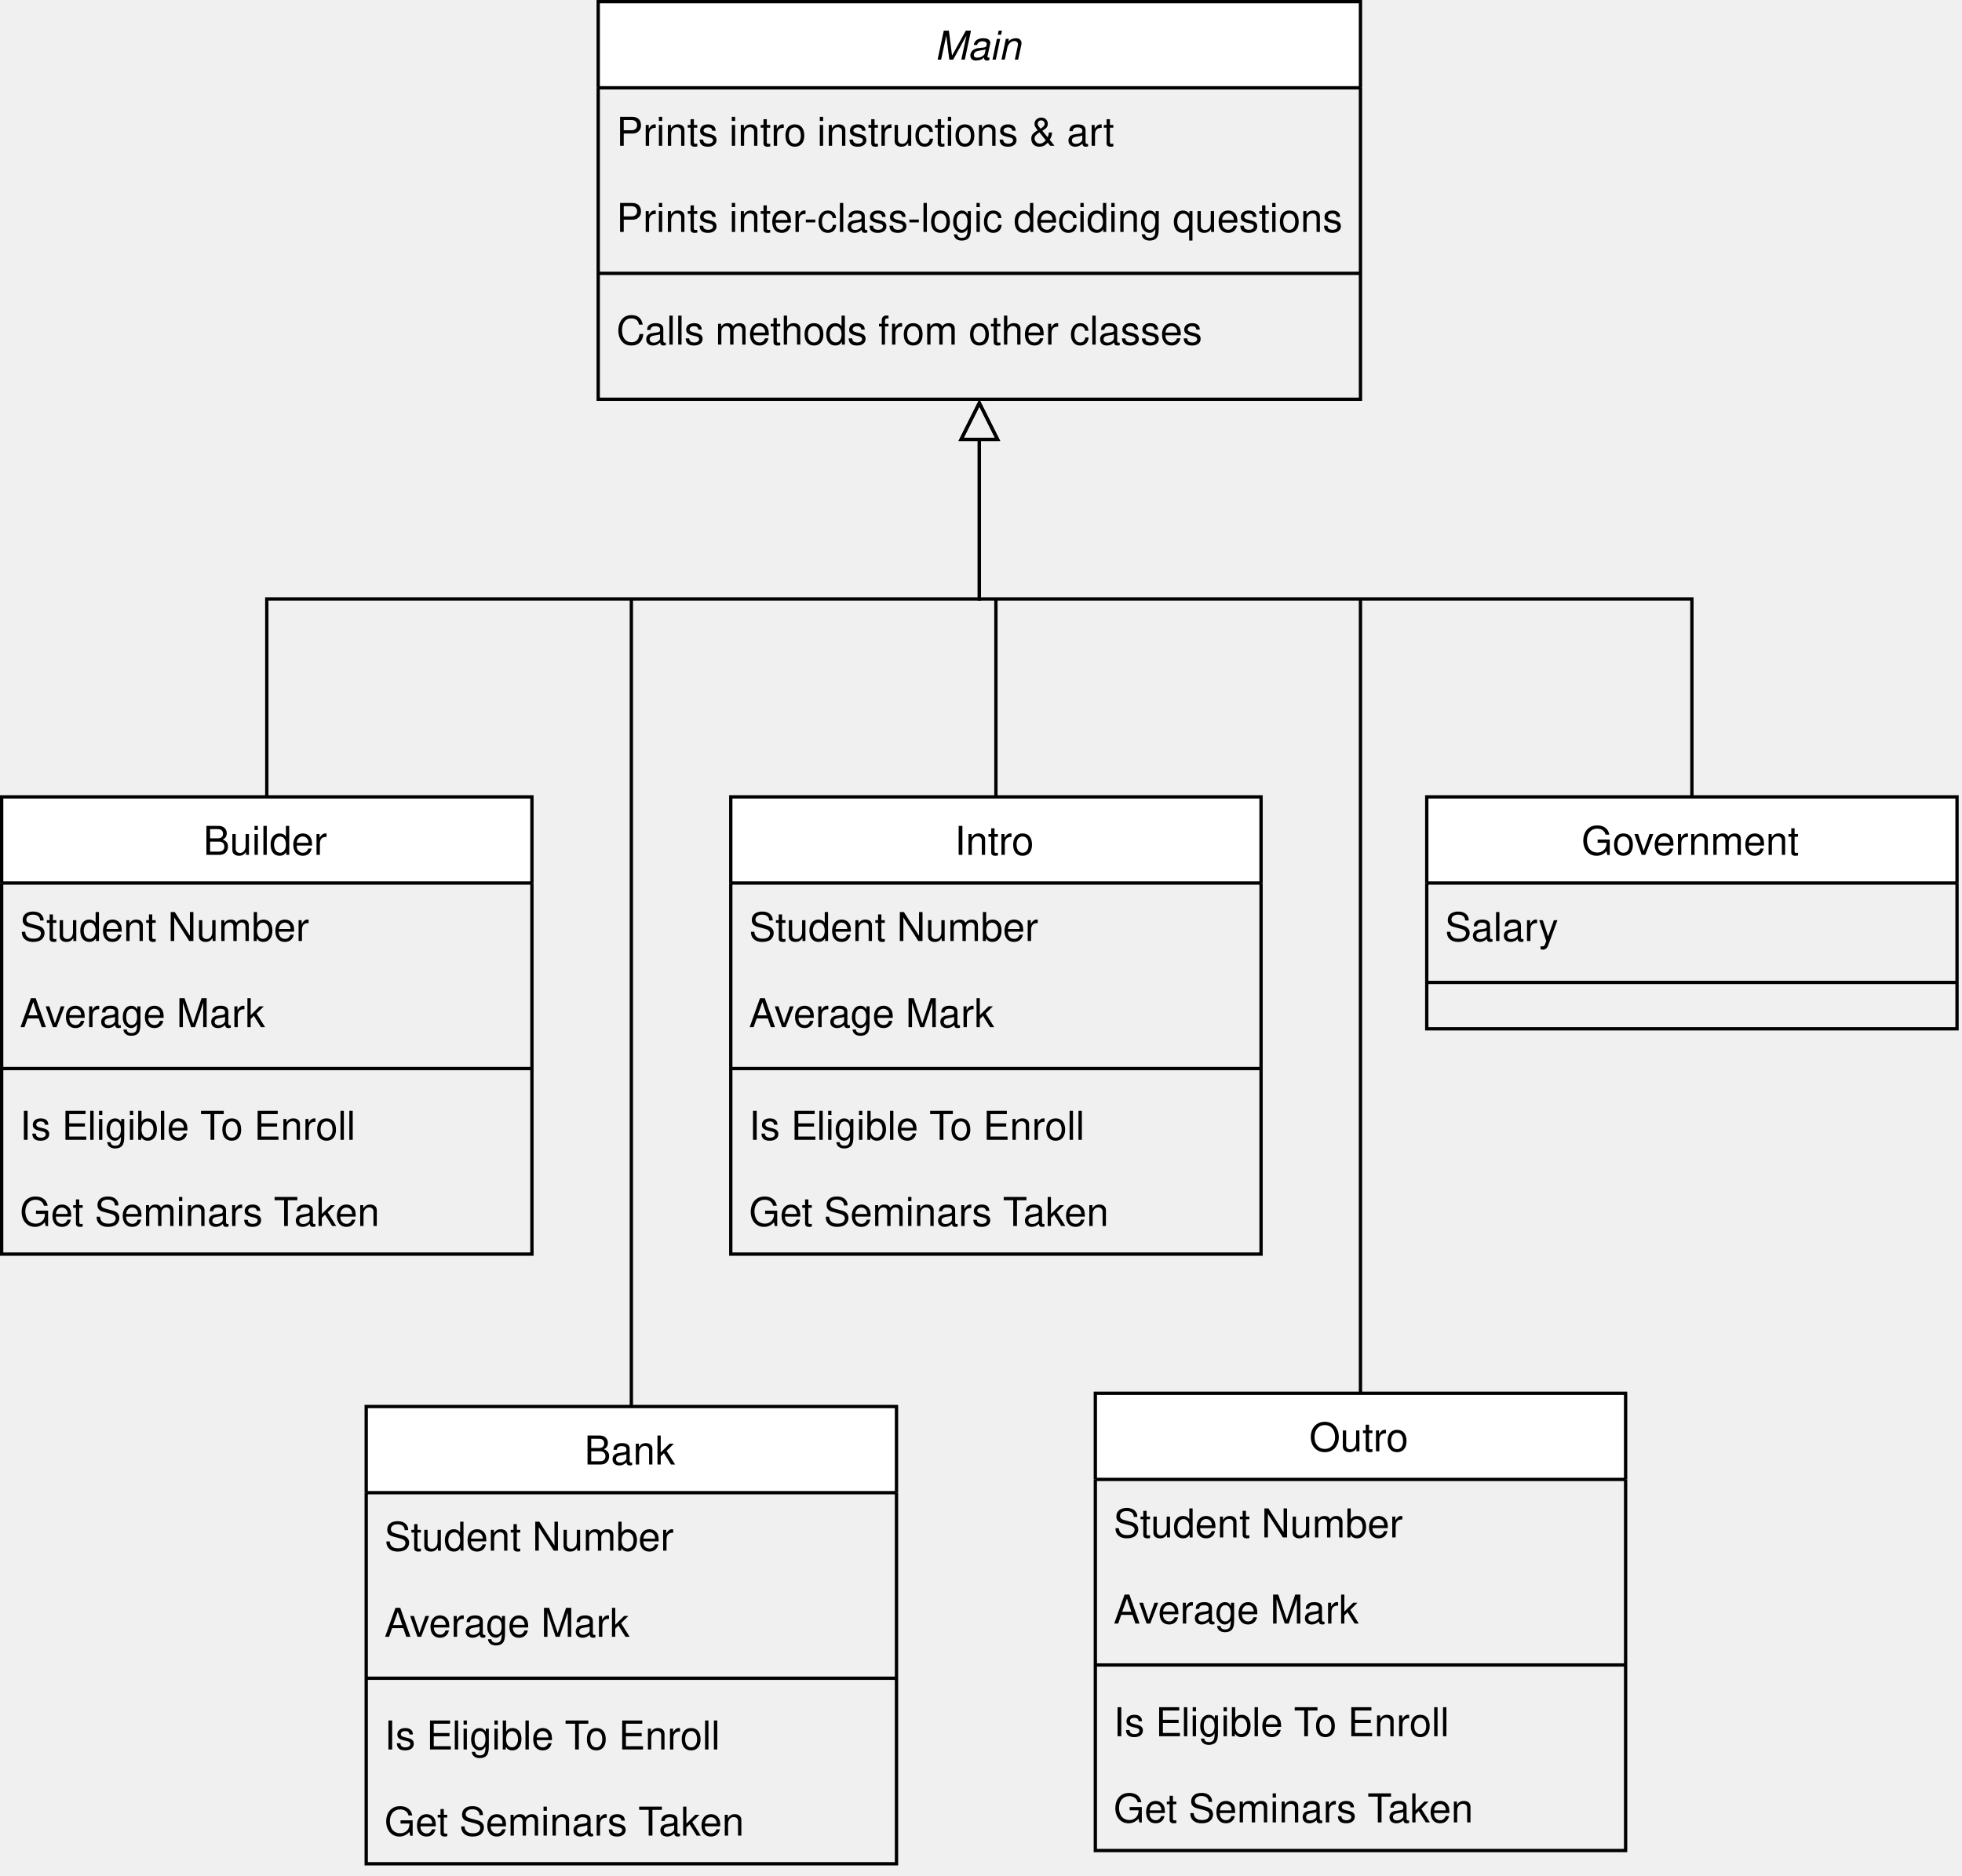
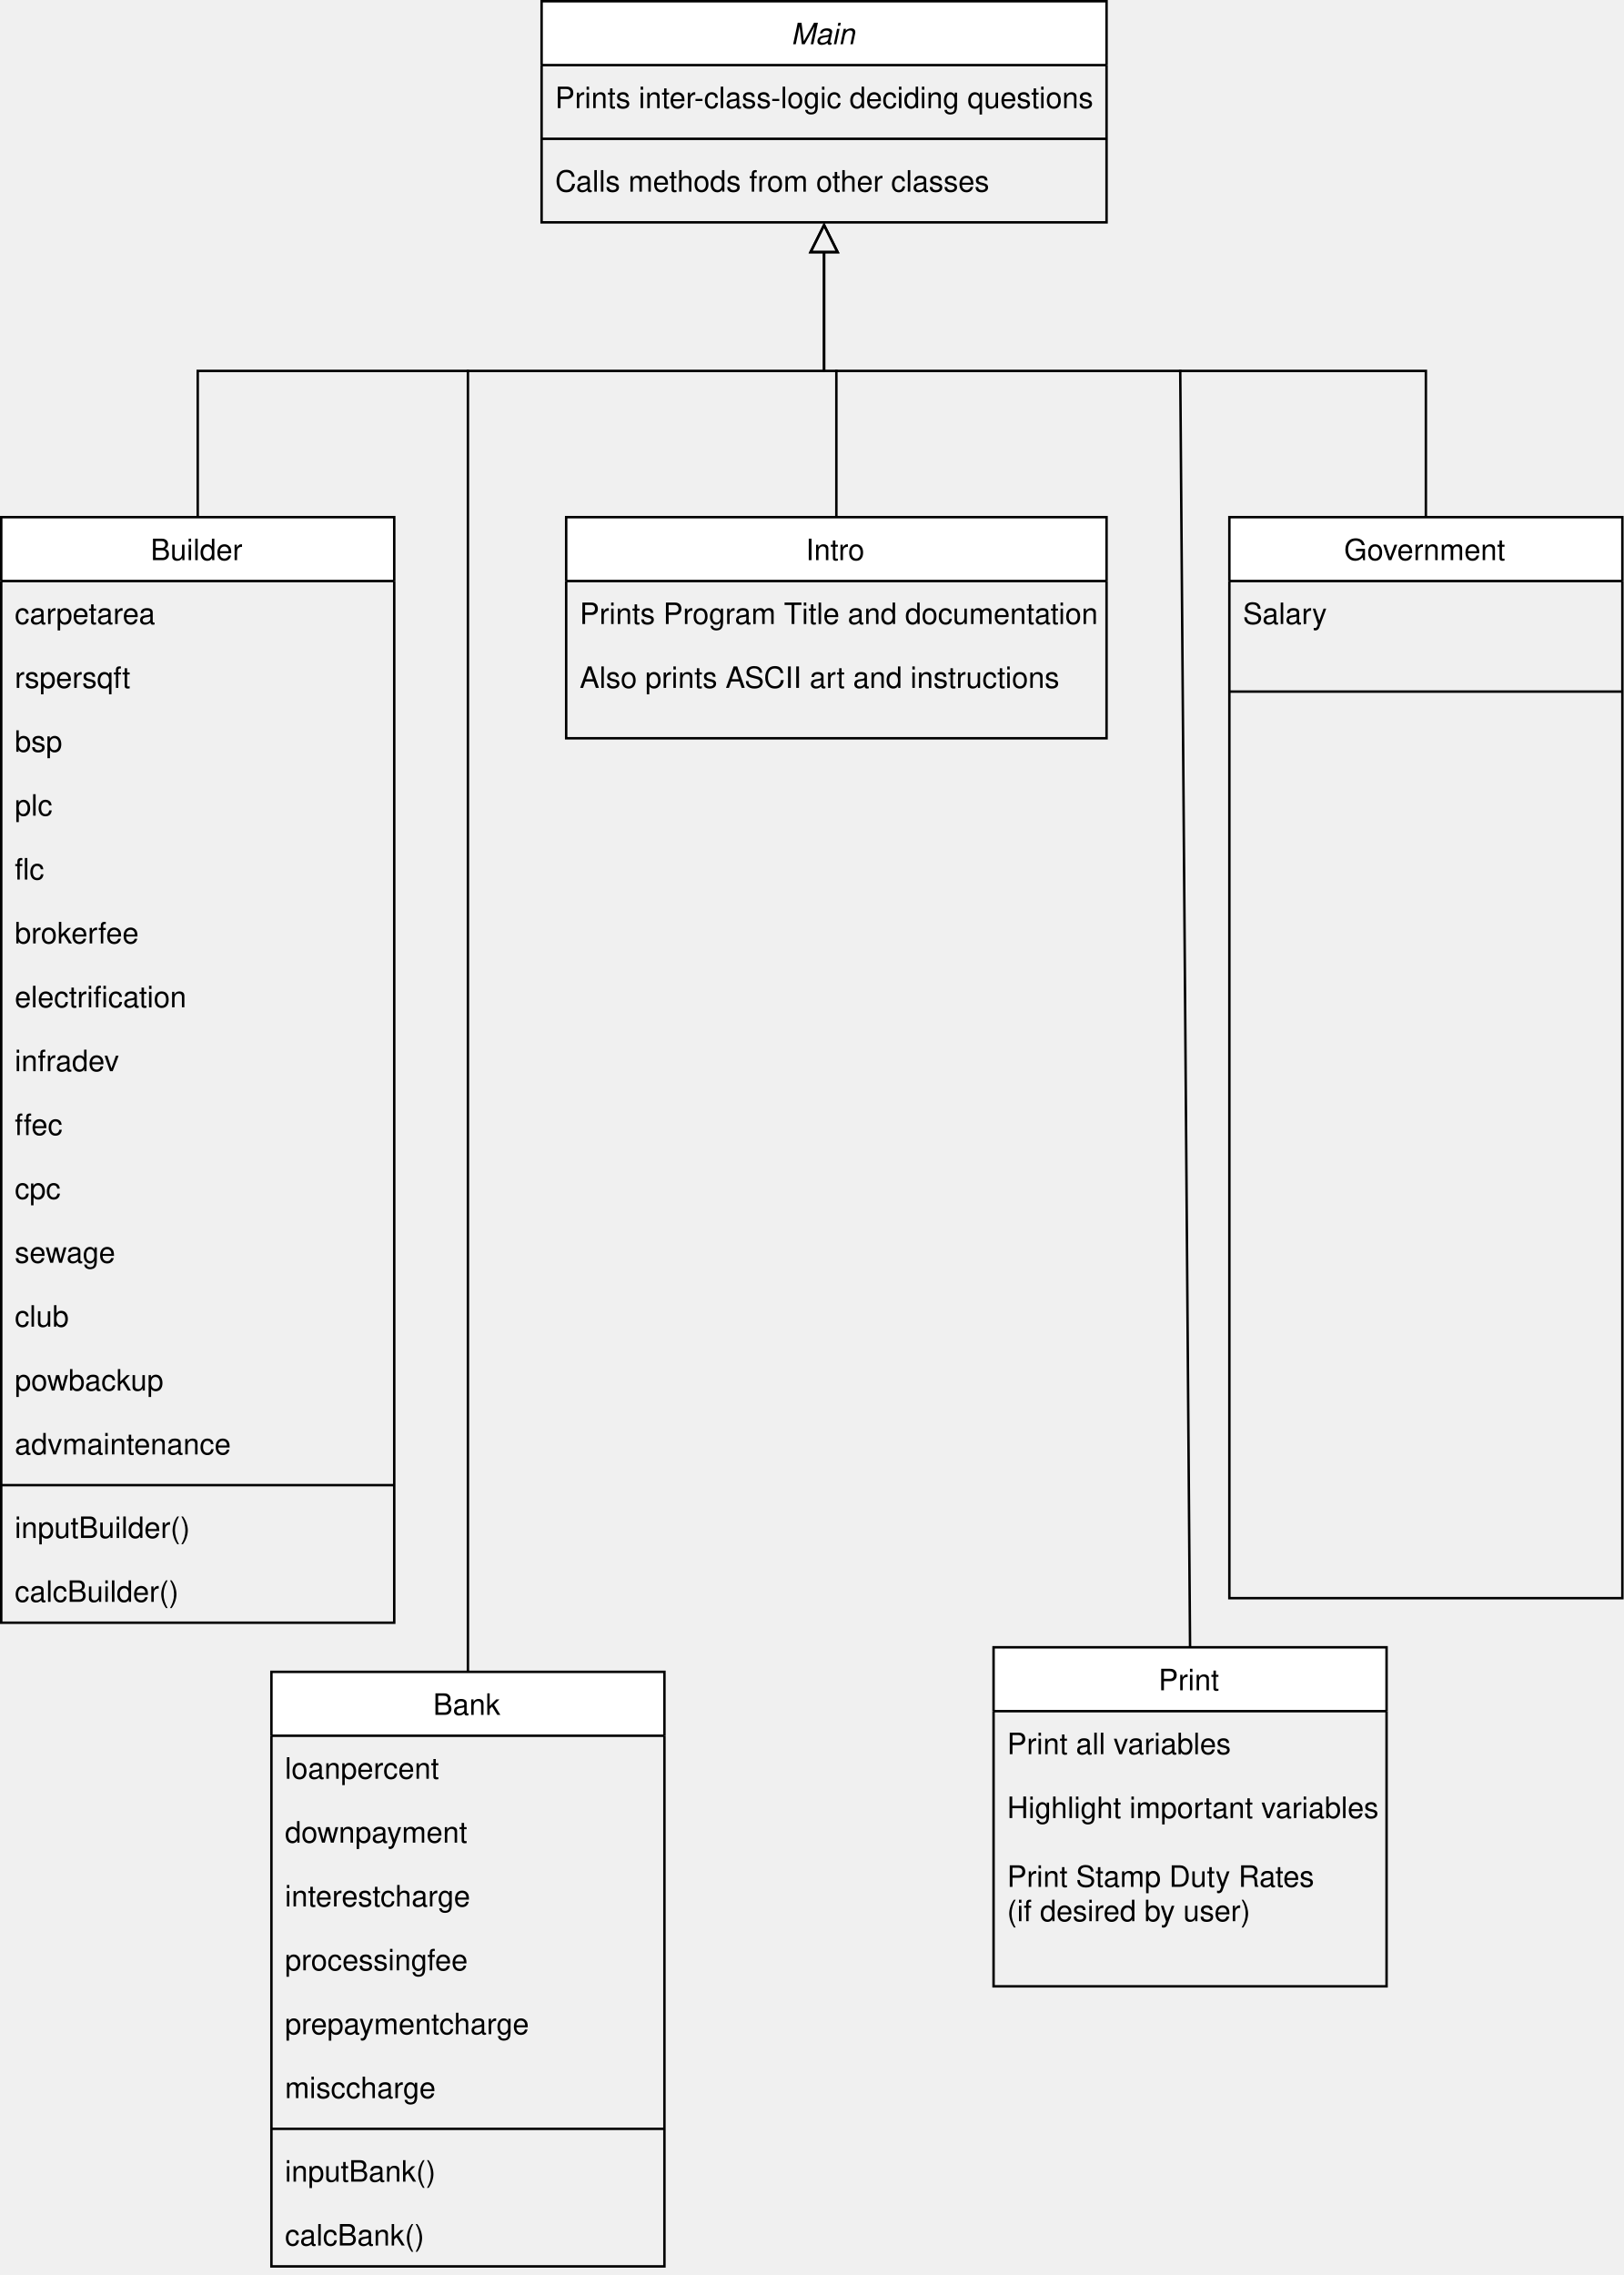
- <svg xmlns="http://www.w3.org/2000/svg" version="1.1" width="592px" height="566px" viewBox="-0.5 -0.5 592 566" content="&lt;mxfile host=&quot;app.diagrams.net&quot; modified=&quot;2021-05-26T10:55:19.743Z&quot; agent=&quot;5.0 (Windows NT 10.0; Win64; x64) AppleWebKit/537.36 (KHTML, like Gecko) Chrome/90.0.443.212 Safari/537.36&quot; etag=&quot;7JsiYmsBMsibB4zhm1Sk&quot; version=&quot;14.7.0&quot; type=&quot;github&quot;&gt;&lt;diagram id=&quot;C5RBs43oDa-KdzZeNtuy&quot; name=&quot;Page-1&quot;&gt;7Vxbd6I6FP41PvYsLt76WO1lOqed0xl72jnnLYVUMwZiQ6zaXz87EFQIKnZQamUt15JsQgj7+5LsbxOt2V1vesXRaHDLXExrluFOa/Z5zbJM02zBl7TMIkvLqkeGPieuqrQw9MgbVkZDWcfExUGiomCMCjJKGh3m+9gRCRvinE2S1Z4ZTd51hPpYM/QcRHXrI3HFILK2rdbC/gWT/iC+s9k8jc54KK6sniQYIJdNlkz2Rc3ucsZEdORNu5hK58V+ebyePdKbYfPq6/fgBf3b+fv+28NJ1NjlNpfMH4FjX7y76bfh8+WXh/qvn6O7y+8T4+rs6euJusR4RXSs/HWLiK+eV8xiJwYT4lHkQ6nzzHzRU2fABR1ESd+HYwf6hjkYXjEXBPx/pk4INgKrMyDUvUEzNpZPEAjkDONSZ8A4eYNmEYVTJhjgNBeKSlYzUaMnrwSzAVaOA6hzF7vFnJtuUCBUHYdRikYBeQo7LKt4iPeJ32FCMC9uiI19F7uqNMc5LAjOhnPmyOtzgqFAk97A0yUqKnCuMPOw4DOoos5atgJDDTQz5t1kQdt5ncEyZeOKSA2V/rzt+e1+wNBCfh+csPp+df1+ZjPjfoBI4naIAvA+Ergj3RgskxAOlh51YQqpuQVNTY2md5z4IpDX+YBQ+A1QjR1BmC/NNauJvFEIF0wjQmM0gCKW2Evxs1jJ3WCEHOL3b8I65/WF5YdyijQxuPaZhrwZENfFfsgrgQSKqCfJNGJhp6EDjQ58oJNd469GrQEd6kLZXJThI6tz0WXyuWBMyvtg4PUES25nsHDt+N7MwlkS3E2kS5NgmXMJ9LeF2loLNeYnDkVBcEJZnzhyWcIOcQEKOHwZg2si+D8Z2Gvmp4HwqDrcFSUaVsmUqGuU0BCmJFyclDfMzIl7A/weACmbi/G+l3Q4PzE1Ttg6J+wM/Cl6wvSOBURyEmw8qpviRVnjvNXOB2p7R5g2NEy7iFI5yqH9AZPLiPHMYYW2DCYGEFhAhCgHPv58o3tXELfLnsqbGsadMUSBEsx88aVRxZfFxZeNZLhnN3OGe6a9Zg5YHV6aqfDSbn/c8LKlEbUnxq70v2V8G3tPGYw9kkmnmZtlq+PHXCgXNum0NSzPoPcySWAZt4gPPx2ShQaHW+OdERzuF+/TKjgsHNSM4DAT1F0Fh6aelrqWAeEFoBGutJZxLzX/hc+ZbO2TjejlEKi+K4wzosP9DlxTT+pcYbni9rBHfMQl4PdoiPVs5KHjuytITbPsyTjuwLrZGPvumczrQ+mJMhlsd8CkonHTiIqXhMYr14ZwObn8YbeP46GD6RObXCwMndAAJ2KmbB1sB2zMHbwZMpAXfZxDy8nergU2C0iOKRLkNfl6Y01sfieJu4jLLSMZl1uGnWwiekh11fL7hG0birygNVRYTtjW5w85kH0P+3q+t1KYu1eY9fY7JWbrXS8w7HoOhdn6GArT1HOYPUSRmnKPcHGbj97DUZamnrPU0Dt2qbE9rHkF5M60hp6lPKqQJUbsQ8csZmqmb70zZrFTDVmtVF+Ki1muJi8P0//bp+1fL7z9ekMn3qSd8R67g3w9JVUFK+lgRZtP8o6AlcHKnJvxPFSv55uIPlc+PJOmuoo7knz4BpqtHtMfImrJ7J6ukqp8+A7x3mc+PLN71WaJ4kHdYz48s3e68DjydHjxEO8zHZ7ZPV2GHFU2vHhE95oNz+yfvq1AA29JWfosPSvjKRE/pcPBk1HpP+V+eXw+XS7MEutaSqS9Ty5u4/MlHzcyXNwoRgemM3719M7n3LnrdOrQSDW0Yx2ob1L4ZxxuY66EYG3fQtBup4XgUW6MyuSpvrmiEoLrB/XHFYIZmyoqJbhDwEtXghkbLDSIKym4JaplS8GMHRaVFiwY49K1YNbWhkoM/gmk5YtBU4/5NfQOTg2ucPqBqcF6s1w1aOph9rVfycFy5OB8M9Jx/04m+72gLiEqPbhhWH9cQWjp+qAShLtEvHRFGIcclSIsEtayJaGlq4VKEhYNcuma0NJf7Fea8M8wLV8UWjm2FB+cKFzl9QNThXb6B/OFqUIoLv41LKq++O81++I3&lt;/diagram&gt;&lt;/mxfile&gt;" resource="https://app.diagrams.net/#Hbuddywhitman%2Fflatcalc%2Fmain%2FClassDiagram.svg">
+ <svg xmlns="http://www.w3.org/2000/svg" version="1.1" width="661px" height="926px" viewBox="-0.5 -0.5 661 926" content="&lt;mxfile host=&quot;app.diagrams.net&quot; modified=&quot;2021-05-26T13:09:59.872Z&quot; agent=&quot;5.0 (Windows NT 10.0; Win64; x64) AppleWebKit/537.36 (KHTML, like Gecko) Chrome/90.0.443.212 Safari/537.36&quot; etag=&quot;6CLnj1DgUo8PNh7x0YbP&quot; version=&quot;14.7.0&quot; type=&quot;github&quot;&gt;&lt;diagram id=&quot;C5RBs43oDa-KdzZeNtuy&quot; name=&quot;Page-1&quot;&gt;7Vxdc9o4FP01zHQfsuNPAo+BNGm66U7adNvuvglbgBrZcmQRQn99r/wBGBmwWYwTxzOd1L6WJfueI+no6uKOOfSerzkKpp+Yi2nH0NznjnnZMYy+ocFfaVjEBrvfjQ0TTtzYpK8M9+QXTozJfZMZcXGYKSgYo4IEWaPDfB87ImNDnLN5ttiY0WyrAZpgxXDvIKpavxNXTGNrzzhf2T9gMpmmLevdfnzFQ2nh5E3CKXLZfM1kvu+YQ86YiI+85yGm0nepX77fLL7T24fu9cfP4SP6Z/DX17+/ncWVXZW5ZfkKHPvi4Kp/PYyvPnyzfv4I7q4+z7Xri9HHs+QW7QnRWeKvT4j4yfuKRerEcE48inw4G4yZL+6TK+CCAaJk4sOxA8+GORieMBcE/H+RXBAsAKszJdS9RQs2k28QCuQ8pGeDKePkF1SLKFzSwQCXuUioZHQzJe7lnWDWwMpxCGXuUrfoS9MtCkVSxmGUoiAko+iBZREP8QnxB0wI5qUVsZnvYjc5W+IcnQjOHpbMkfcXBCMBTXoDP69RMQHnGjMPC76AIslVw0zASDqabifn8xVtl2Wma5TtJzaU9JTJsupla1+gZyF/Aj7Y3pylNqd3c5ozutnmEAXcfSTwQHoxXOcgHKy96coUMbMESw2FpXec+CKU90nWnTkUheEZZRPiyKEKO8Ql/gQOH2c4FIT5oUJpQEWs0ZfisdhK3jBADtR3G5W5tFaWL4lbpInBvWMaEWdKXBf7EbEEEijmnmRTwKLHhgewB/APvDvU/rQ7NjzQEM711Tn8k8W5GMLDCw6dUraDgdhzLMm9i7NT4dHkUCXrzmFgP1kXWRLs4+YmWda5mWFJWUpYCiUUhCmJBqzEG3puZ94DvwdAyupSvL9KOlye6QonTJUTZg7+FI0wvWMhkZwEG4/LbvBiH/RVgWobxUDtVYSprWA6RJTKXg71T5kcW7Qxh1Hb0JiYwmQDqkF2fNy83l0VxN2Cc0pl/barYDyYgTKQYBbTHFqrOY6nOfSsBjBz6JGrASz7IM2hb2gOs/dyNce5QlQH8QADSzB6q8NNtzC/tsuEQvgebbjpKSjyMMA8fATnNw3EoyrC0lDniIfTQq2ra9lRGDQO5fW50KoKzPNe3WDqCpgBdRoHZlX46Zp1OgCv54/fnv/r9Xs/H3nv6ZbOvXnvzFLnz3FjAVSAKYrpdgDNA5XR8QBUlfpIylI+xriFsSiM9gkFUD6MaqAEU1DmnIwBmigM0YJZEMzeCSVOLpimOqgSf8yRi59aFAuiaGgn1Db5KKqLkvEYt3NjYQTN2sWNGql0ghbAwgAWDTNV1wVVcRPiudxJbjEsiGGvdmVjqp2QzkYtggURNPW65YyVs8hn8xFyHmbNi9tUBqNZt56xDAVG5D550gXYR77TDqqFseyeUNnkPl9fgVIB761vq5cOxpn9gnLnCPvq+R1URZX4wUwkO6/v/mg7aNEO2q99sFV3OQARp4WyLJSWUfdYm+qvXYMt9t0LmQQLZyPKZBbCAExJmoKuxadXhKa7e3vyCLJbhNid4HQrCdMRm79fGQaRAS6kTMkdIHdlIYRsxh28fyAViE/wLhwTTOTT7hxu84DkmCJBnnCGOTuSFu4kcTurJEktm7BgaGa2ivglk7tWfChfUewFpaJjZTPo6mLpWnZk38O+uhPept5Un3pjH5x7k04B5XJvTGujvbzcm/OXkXujq5sW94iiZMxt3uy2dypbdt/Xk3mjqzFSBb23vpQoD2vRLBuzqhxdXY2cvinRkkL2olXL5tRyfqBqMTcqMs43nuV4qiV3saPGBwfIf2jlyl65sme5tL0HbM8UNrJU6BVOUEnDg41IFc6lqbqOowz5AeZOnrhuhmTZw7Dt3flFKJb8TUEFRuhofoAWuWuk1w5jmWzh44N9ymzh3MdT1Wn0S0LwjTOVk1rj8M7OjBXBesq84dzHU9VpwJmDwxCc/2YTFw8Asv4E4vQXRhkocTIaN7SPVoZm7dnEtjq5eiR0WhzL4Vh/OrECowJew4M6FaBaNK+4qv1hW11nx/vDsNh+qzuKh+BYdJ+/ulFWXYlGm8MtjqUWonrdo6ya5q+AtxZj9dnmgIufifghHQ6ejM/+Tdwvjy+f108WnfWV3ka48rDAaRmfr/nYznGxfZyI6Obml5VGs/7vPq6pbVRUcURU/elA9CUchR5tSLT6kKiVblOmIVGj4Piv79qdaUZIVM04S3iqoejmJ8SJnBWa+uWWQ2al3u5Zqe5JKef39R+gWRo1Dfd60isowri56FYdNd3Ngdqjpro6/7x+ZbLF569MmVj9epWJrg75Nz7Mxa00qUGaGJvJXnnf/TJyWH3YtyRfkzIx1GDH8mOSd5xNOJLfl/tKRPSCyHfhr8ucmQw7x7+XHxqdC62d2cquuftl5U0uQSub2gxV3lzQkMlXS+lxcT+8uZFtc7GkBpHenDnN/MZoZWjnfWnytGgXyE58dUJmm9NfmZIx7XqVjLF98QqKwQvg/8uZkI79AjOVHBg6kqdmlNn4jozlhAHSgWM5PoxkuVmIefPir0ecMY4QfelrBTXHrk9XbhlT4HT1mfeYZqtv5ZvvfwM=&lt;/diagram&gt;&lt;/mxfile&gt;" resource="https://app.diagrams.net/#Hbuddywhitman%2Fflatcalc%2Fmain%2FClassDiagram.svg">
  <defs>
-     <clipPath id="mx-clip-184-31-222-26-0">
-       <rect x="184" y="31" width="222" height="26" />
-     </clipPath>
-     <clipPath id="mx-clip-184-57-222-26-0">
-       <rect x="184" y="57" width="222" height="26" />
-     </clipPath>
-     <clipPath id="mx-clip-184-91-222-26-0">
-       <rect x="184" y="91" width="222" height="26" />
-     </clipPath>
-     <clipPath id="mx-clip-4-271-152-26-0">
-       <rect x="4" y="271" width="152" height="26" />
-     </clipPath>
-     <clipPath id="mx-clip-4-297-152-26-0">
-       <rect x="4" y="297" width="152" height="26" />
-     </clipPath>
-     <clipPath id="mx-clip-4-331-152-26-0">
-       <rect x="4" y="331" width="152" height="26" />
-     </clipPath>
-     <clipPath id="mx-clip-4-357-152-26-0">
-       <rect x="4" y="357" width="152" height="26" />
-     </clipPath>
-     <clipPath id="mx-clip-434-271-152-26-0">
-       <rect x="434" y="271" width="152" height="26" />
-     </clipPath>
-     <clipPath id="mx-clip-114-455-152-26-0">
-       <rect x="114" y="455" width="152" height="26" />
-     </clipPath>
-     <clipPath id="mx-clip-114-481-152-26-0">
-       <rect x="114" y="481" width="152" height="26" />
-     </clipPath>
-     <clipPath id="mx-clip-114-515-152-26-0">
-       <rect x="114" y="515" width="152" height="26" />
-     </clipPath>
-     <clipPath id="mx-clip-114-541-152-26-0">
-       <rect x="114" y="541" width="152" height="26" />
-     </clipPath>
-     <clipPath id="mx-clip-334-451-152-26-0">
-       <rect x="334" y="451" width="152" height="26" />
-     </clipPath>
-     <clipPath id="mx-clip-334-477-152-26-0">
-       <rect x="334" y="477" width="152" height="26" />
-     </clipPath>
-     <clipPath id="mx-clip-334-511-152-26-0">
-       <rect x="334" y="511" width="152" height="26" />
-     </clipPath>
-     <clipPath id="mx-clip-334-537-152-26-0">
-       <rect x="334" y="537" width="152" height="26" />
-     </clipPath>
-     <clipPath id="mx-clip-224-271-152-26-0">
-       <rect x="224" y="271" width="152" height="26" />
-     </clipPath>
-     <clipPath id="mx-clip-224-297-152-26-0">
-       <rect x="224" y="297" width="152" height="26" />
-     </clipPath>
-     <clipPath id="mx-clip-224-331-152-26-0">
-       <rect x="224" y="331" width="152" height="26" />
-     </clipPath>
-     <clipPath id="mx-clip-224-357-152-26-0">
-       <rect x="224" y="357" width="152" height="26" />
+     <clipPath id="mx-clip-224-31-222-26-0">
+       <rect x="224" y="31" width="222" height="26" />
+     </clipPath>
+     <clipPath id="mx-clip-224-65-222-26-0">
+       <rect x="224" y="65" width="222" height="26" />
+     </clipPath>
+     <clipPath id="mx-clip-4-241-152-26-0">
+       <rect x="4" y="241" width="152" height="26" />
+     </clipPath>
+     <clipPath id="mx-clip-4-267-152-26-0">
+       <rect x="4" y="267" width="152" height="26" />
+     </clipPath>
+     <clipPath id="mx-clip-4-293-152-26-0">
+       <rect x="4" y="293" width="152" height="26" />
+     </clipPath>
+     <clipPath id="mx-clip-4-319-152-26-0">
+       <rect x="4" y="319" width="152" height="26" />
+     </clipPath>
+     <clipPath id="mx-clip-4-345-152-26-0">
+       <rect x="4" y="345" width="152" height="26" />
+     </clipPath>
+     <clipPath id="mx-clip-4-371-152-26-0">
+       <rect x="4" y="371" width="152" height="26" />
+     </clipPath>
+     <clipPath id="mx-clip-4-397-152-26-0">
+       <rect x="4" y="397" width="152" height="26" />
+     </clipPath>
+     <clipPath id="mx-clip-4-423-152-26-0">
+       <rect x="4" y="423" width="152" height="26" />
+     </clipPath>
+     <clipPath id="mx-clip-4-449-152-26-0">
+       <rect x="4" y="449" width="152" height="26" />
+     </clipPath>
+     <clipPath id="mx-clip-4-475-152-26-0">
+       <rect x="4" y="475" width="152" height="26" />
+     </clipPath>
+     <clipPath id="mx-clip-4-501-152-26-0">
+       <rect x="4" y="501" width="152" height="26" />
+     </clipPath>
+     <clipPath id="mx-clip-4-527-152-26-0">
+       <rect x="4" y="527" width="152" height="26" />
+     </clipPath>
+     <clipPath id="mx-clip-4-553-152-26-0">
+       <rect x="4" y="553" width="152" height="26" />
+     </clipPath>
+     <clipPath id="mx-clip-4-579-152-26-0">
+       <rect x="4" y="579" width="152" height="26" />
+     </clipPath>
+     <clipPath id="mx-clip-4-613-152-26-0">
+       <rect x="4" y="613" width="152" height="26" />
+     </clipPath>
+     <clipPath id="mx-clip-4-639-152-26-0">
+       <rect x="4" y="639" width="152" height="26" />
+     </clipPath>
+     <clipPath id="mx-clip-504-241-152-26-0">
+       <rect x="504" y="241" width="152" height="26" />
+     </clipPath>
+     <clipPath id="mx-clip-114-711-152-26-0">
+       <rect x="114" y="711" width="152" height="26" />
+     </clipPath>
+     <clipPath id="mx-clip-114-737-152-26-0">
+       <rect x="114" y="737" width="152" height="26" />
+     </clipPath>
+     <clipPath id="mx-clip-114-763-152-26-0">
+       <rect x="114" y="763" width="152" height="26" />
+     </clipPath>
+     <clipPath id="mx-clip-114-789-152-26-0">
+       <rect x="114" y="789" width="152" height="26" />
+     </clipPath>
+     <clipPath id="mx-clip-114-815-152-26-0">
+       <rect x="114" y="815" width="152" height="26" />
+     </clipPath>
+     <clipPath id="mx-clip-114-841-152-26-0">
+       <rect x="114" y="841" width="152" height="26" />
+     </clipPath>
+     <clipPath id="mx-clip-114-875-152-26-0">
+       <rect x="114" y="875" width="152" height="26" />
+     </clipPath>
+     <clipPath id="mx-clip-114-901-152-26-0">
+       <rect x="114" y="901" width="152" height="26" />
+     </clipPath>
+     <clipPath id="mx-clip-408-701-152-26-0">
+       <rect x="408" y="701" width="152" height="26" />
+     </clipPath>
+     <clipPath id="mx-clip-408-727-152-26-0">
+       <rect x="408" y="727" width="152" height="26" />
+     </clipPath>
+     <clipPath id="mx-clip-234-241-212-26-0">
+       <rect x="234" y="241" width="212" height="26" />
+     </clipPath>
+     <clipPath id="mx-clip-234-267-212-26-0">
+       <rect x="234" y="267" width="212" height="26" />
+     </clipPath>
+     <clipPath id="mx-clip-408-755-152-50-0">
+       <rect x="408" y="755" width="152" height="50" />
    </clipPath>
  </defs>
  <g>
-     <path d="M 180 26 L 180 0 L 410 0 L 410 26" fill="#ffffff" stroke="#000000" stroke-miterlimit="10" pointer-events="all" />
-     <path d="M 180 26 L 180 120 L 410 120 L 410 26" fill="none" stroke="#000000" stroke-miterlimit="10" pointer-events="none" />
-     <path d="M 180 26 L 410 26" fill="none" stroke="#000000" stroke-miterlimit="10" pointer-events="none" />
+     <path d="M 220 26 L 220 0 L 450 0 L 450 26" fill="#ffffff" stroke="#000000" stroke-miterlimit="10" pointer-events="all" />
+     <path d="M 220 26 L 220 90 L 450 90 L 450 26" fill="none" stroke="#000000" stroke-miterlimit="10" pointer-events="none" />
+     <path d="M 220 26 L 450 26" fill="none" stroke="#000000" stroke-miterlimit="10" pointer-events="none" />
    <g fill="#000000" font-family="Helvetica" font-style="italic" pointer-events="none" text-anchor="middle" font-size="12px">
-       <text x="294.5" y="17.5">Main</text>
-     </g>
-     <g fill="#000000" font-family="Helvetica" pointer-events="none" clip-path="url(#mx-clip-184-31-222-26-0)" font-size="12px">
-       <text x="185.5" y="43.5">Prints intro instructions &amp; art</text>
-     </g>
-     <g fill="#000000" font-family="Helvetica" pointer-events="none" clip-path="url(#mx-clip-184-57-222-26-0)" font-size="12px">
-       <text x="185.5" y="69.5">Prints inter-class-logic deciding questions</text>
-     </g>
-     <path d="M 180 82 L 410 82" fill="none" stroke="#000000" stroke-miterlimit="10" pointer-events="none" />
-     <g fill="#000000" font-family="Helvetica" pointer-events="none" clip-path="url(#mx-clip-184-91-222-26-0)" font-size="12px">
-       <text x="185.5" y="103.5">Calls methods from other classes</text>
-     </g>
-     <path d="M 0 266 L 0 240 L 160 240 L 160 266" fill="#ffffff" stroke="#000000" stroke-miterlimit="10" pointer-events="none" />
-     <path d="M 0 266 L 0 378 L 160 378 L 160 266" fill="none" stroke="#000000" stroke-miterlimit="10" pointer-events="none" />
-     <path d="M 0 266 L 160 266" fill="none" stroke="#000000" stroke-miterlimit="10" pointer-events="none" />
-     <g fill="#000000" font-family="Helvetica" pointer-events="none" text-anchor="middle" font-size="12px">
-       <text x="79.5" y="257.5">Builder</text>
-     </g>
-     <g fill="#000000" font-family="Helvetica" pointer-events="none" clip-path="url(#mx-clip-4-271-152-26-0)" font-size="12px">
-       <text x="5.5" y="283.5">Student Number</text>
-     </g>
-     <g fill="#000000" font-family="Helvetica" pointer-events="none" clip-path="url(#mx-clip-4-297-152-26-0)" font-size="12px">
-       <text x="5.5" y="309.5">Average Mark</text>
-     </g>
-     <path d="M 0 322 L 160 322" fill="none" stroke="#000000" stroke-miterlimit="10" pointer-events="none" />
-     <g fill="#000000" font-family="Helvetica" text-decoration="underline" pointer-events="none" clip-path="url(#mx-clip-4-331-152-26-0)" font-size="12px">
-       <text x="5.5" y="343.5">Is Eligible To Enroll</text>
-     </g>
-     <g fill="#000000" font-family="Helvetica" pointer-events="none" clip-path="url(#mx-clip-4-357-152-26-0)" font-size="12px">
-       <text x="5.5" y="369.5">Get Seminars Taken</text>
-     </g>
-     <path d="M 80 240 L 80 180.29 L 295 180.29 L 295 132.12" fill="none" stroke="#000000" stroke-miterlimit="10" pointer-events="none" />
-     <path d="M 295 121.12 L 300.5 132.12 L 289.5 132.12 Z" fill="none" stroke="#000000" stroke-miterlimit="10" pointer-events="none" />
-     <path d="M 430 266 L 430 240 L 590 240 L 590 266" fill="#ffffff" stroke="#000000" stroke-miterlimit="10" pointer-events="none" />
-     <path d="M 430 266 L 430 310 L 590 310 L 590 266" fill="none" stroke="#000000" stroke-miterlimit="10" pointer-events="none" />
-     <path d="M 430 266 L 590 266" fill="none" stroke="#000000" stroke-miterlimit="10" pointer-events="none" />
-     <g fill="#000000" font-family="Helvetica" pointer-events="none" text-anchor="middle" font-size="12px">
-       <text x="509.5" y="257.5">Government</text>
-     </g>
-     <g fill="#000000" font-family="Helvetica" pointer-events="none" clip-path="url(#mx-clip-434-271-152-26-0)" font-size="12px">
-       <text x="435.5" y="283.5">Salary</text>
-     </g>
-     <path d="M 430 296 L 590 296" fill="none" stroke="#000000" stroke-miterlimit="10" pointer-events="none" />
-     <path d="M 510 240 L 510 180.29 L 295 180.29 L 295 132.12" fill="none" stroke="#000000" stroke-miterlimit="10" pointer-events="none" />
-     <path d="M 295 121.12 L 300.5 132.12 L 289.5 132.12 Z" fill="none" stroke="#000000" stroke-miterlimit="10" pointer-events="none" />
-     <path d="M 110 450 L 110 424 L 270 424 L 270 450" fill="#ffffff" stroke="#000000" stroke-miterlimit="10" pointer-events="none" />
-     <path d="M 110 450 L 110 562 L 270 562 L 270 450" fill="none" stroke="#000000" stroke-miterlimit="10" pointer-events="none" />
-     <path d="M 110 450 L 270 450" fill="none" stroke="#000000" stroke-miterlimit="10" pointer-events="none" />
-     <g fill="#000000" font-family="Helvetica" pointer-events="none" text-anchor="middle" font-size="12px">
-       <text x="189.5" y="441.5">Bank</text>
-     </g>
-     <g fill="#000000" font-family="Helvetica" pointer-events="none" clip-path="url(#mx-clip-114-455-152-26-0)" font-size="12px">
-       <text x="115.5" y="467.5">Student Number</text>
-     </g>
-     <g fill="#000000" font-family="Helvetica" pointer-events="none" clip-path="url(#mx-clip-114-481-152-26-0)" font-size="12px">
-       <text x="115.5" y="493.5">Average Mark</text>
-     </g>
-     <path d="M 110 506 L 270 506" fill="none" stroke="#000000" stroke-miterlimit="10" pointer-events="none" />
-     <g fill="#000000" font-family="Helvetica" text-decoration="underline" pointer-events="none" clip-path="url(#mx-clip-114-515-152-26-0)" font-size="12px">
-       <text x="115.5" y="527.5">Is Eligible To Enroll</text>
-     </g>
-     <g fill="#000000" font-family="Helvetica" pointer-events="none" clip-path="url(#mx-clip-114-541-152-26-0)" font-size="12px">
-       <text x="115.5" y="553.5">Get Seminars Taken</text>
-     </g>
-     <path d="M 190 424 L 190 180" fill="none" stroke="#000000" stroke-miterlimit="10" pointer-events="none" />
-     <path d="M 330 446 L 330 420 L 490 420 L 490 446" fill="#ffffff" stroke="#000000" stroke-miterlimit="10" pointer-events="none" />
-     <path d="M 330 446 L 330 558 L 490 558 L 490 446" fill="none" stroke="#000000" stroke-miterlimit="10" pointer-events="none" />
-     <path d="M 330 446 L 490 446" fill="none" stroke="#000000" stroke-miterlimit="10" pointer-events="none" />
-     <g fill="#000000" font-family="Helvetica" pointer-events="none" text-anchor="middle" font-size="12px">
-       <text x="409.5" y="437.5">Outro</text>
-     </g>
-     <g fill="#000000" font-family="Helvetica" pointer-events="none" clip-path="url(#mx-clip-334-451-152-26-0)" font-size="12px">
-       <text x="335.5" y="463.5">Student Number</text>
-     </g>
-     <g fill="#000000" font-family="Helvetica" pointer-events="none" clip-path="url(#mx-clip-334-477-152-26-0)" font-size="12px">
-       <text x="335.5" y="489.5">Average Mark</text>
-     </g>
-     <path d="M 330 502 L 490 502" fill="none" stroke="#000000" stroke-miterlimit="10" pointer-events="none" />
-     <g fill="#000000" font-family="Helvetica" text-decoration="underline" pointer-events="none" clip-path="url(#mx-clip-334-511-152-26-0)" font-size="12px">
-       <text x="335.5" y="523.5">Is Eligible To Enroll</text>
-     </g>
-     <g fill="#000000" font-family="Helvetica" pointer-events="none" clip-path="url(#mx-clip-334-537-152-26-0)" font-size="12px">
-       <text x="335.5" y="549.5">Get Seminars Taken</text>
-     </g>
-     <path d="M 410 420 L 410 180" fill="none" stroke="#000000" stroke-miterlimit="10" pointer-events="none" />
-     <path d="M 220 266 L 220 240 L 380 240 L 380 266" fill="#ffffff" stroke="#000000" stroke-miterlimit="10" pointer-events="none" />
-     <path d="M 220 266 L 220 378 L 380 378 L 380 266" fill="none" stroke="#000000" stroke-miterlimit="10" pointer-events="none" />
-     <path d="M 220 266 L 380 266" fill="none" stroke="#000000" stroke-miterlimit="10" pointer-events="none" />
-     <g fill="#000000" font-family="Helvetica" pointer-events="none" text-anchor="middle" font-size="12px">
-       <text x="299.5" y="257.5">Intro</text>
-     </g>
-     <g fill="#000000" font-family="Helvetica" pointer-events="none" clip-path="url(#mx-clip-224-271-152-26-0)" font-size="12px">
-       <text x="225.5" y="283.5">Student Number</text>
-     </g>
-     <g fill="#000000" font-family="Helvetica" pointer-events="none" clip-path="url(#mx-clip-224-297-152-26-0)" font-size="12px">
-       <text x="225.5" y="309.5">Average Mark</text>
-     </g>
-     <path d="M 220 322 L 380 322" fill="none" stroke="#000000" stroke-miterlimit="10" pointer-events="none" />
-     <g fill="#000000" font-family="Helvetica" text-decoration="underline" pointer-events="none" clip-path="url(#mx-clip-224-331-152-26-0)" font-size="12px">
-       <text x="225.5" y="343.5">Is Eligible To Enroll</text>
-     </g>
-     <g fill="#000000" font-family="Helvetica" pointer-events="none" clip-path="url(#mx-clip-224-357-152-26-0)" font-size="12px">
-       <text x="225.5" y="369.5">Get Seminars Taken</text>
-     </g>
-     <path d="M 300 240 L 300 180" fill="none" stroke="#000000" stroke-miterlimit="10" pointer-events="none" />
+       <text x="334.5" y="17.5">Main</text>
+     </g>
+     <g fill="#000000" font-family="Helvetica" pointer-events="none" clip-path="url(#mx-clip-224-31-222-26-0)" font-size="12px">
+       <text x="225.5" y="43.5">Prints inter-class-logic deciding questions</text>
+     </g>
+     <path d="M 220 56 L 450 56" fill="none" stroke="#000000" stroke-miterlimit="10" pointer-events="none" />
+     <g fill="#000000" font-family="Helvetica" pointer-events="none" clip-path="url(#mx-clip-224-65-222-26-0)" font-size="12px">
+       <text x="225.5" y="77.5">Calls methods from other classes</text>
+     </g>
+     <path d="M 0 236 L 0 210 L 160 210 L 160 236" fill="#ffffff" stroke="#000000" stroke-miterlimit="10" pointer-events="none" />
+     <path d="M 0 236 L 0 660 L 160 660 L 160 236" fill="none" stroke="#000000" stroke-miterlimit="10" pointer-events="none" />
+     <path d="M 0 236 L 160 236" fill="none" stroke="#000000" stroke-miterlimit="10" pointer-events="none" />
+     <g fill="#000000" font-family="Helvetica" pointer-events="none" text-anchor="middle" font-size="12px">
+       <text x="79.5" y="227.5">Builder</text>
+     </g>
+     <g fill="#000000" font-family="Helvetica" pointer-events="none" clip-path="url(#mx-clip-4-241-152-26-0)" font-size="12px">
+       <text x="5.5" y="253.5">carpetarea</text>
+     </g>
+     <g fill="#000000" font-family="Helvetica" pointer-events="none" clip-path="url(#mx-clip-4-267-152-26-0)" font-size="12px">
+       <text x="5.5" y="279.5">rspersqft</text>
+     </g>
+     <g fill="#000000" font-family="Helvetica" text-decoration="underline" pointer-events="none" clip-path="url(#mx-clip-4-293-152-26-0)" font-size="12px">
+       <text x="5.5" y="305.5">bsp</text>
+     </g>
+     <g fill="#000000" font-family="Helvetica" pointer-events="none" clip-path="url(#mx-clip-4-319-152-26-0)" font-size="12px">
+       <text x="5.5" y="331.5">plc</text>
+     </g>
+     <g fill="#000000" font-family="Helvetica" pointer-events="none" clip-path="url(#mx-clip-4-345-152-26-0)" font-size="12px">
+       <text x="5.5" y="357.5">flc</text>
+     </g>
+     <g fill="#000000" font-family="Helvetica" pointer-events="none" clip-path="url(#mx-clip-4-371-152-26-0)" font-size="12px">
+       <text x="5.5" y="383.5">brokerfee</text>
+     </g>
+     <g fill="#000000" font-family="Helvetica" pointer-events="none" clip-path="url(#mx-clip-4-397-152-26-0)" font-size="12px">
+       <text x="5.5" y="409.5">electrification</text>
+     </g>
+     <g fill="#000000" font-family="Helvetica" pointer-events="none" clip-path="url(#mx-clip-4-423-152-26-0)" font-size="12px">
+       <text x="5.5" y="435.5">infradev</text>
+     </g>
+     <g fill="#000000" font-family="Helvetica" pointer-events="none" clip-path="url(#mx-clip-4-449-152-26-0)" font-size="12px">
+       <text x="5.5" y="461.5">ffec</text>
+     </g>
+     <g fill="#000000" font-family="Helvetica" pointer-events="none" clip-path="url(#mx-clip-4-475-152-26-0)" font-size="12px">
+       <text x="5.5" y="487.5">cpc</text>
+     </g>
+     <g fill="#000000" font-family="Helvetica" pointer-events="none" clip-path="url(#mx-clip-4-501-152-26-0)" font-size="12px">
+       <text x="5.5" y="513.5">sewage</text>
+     </g>
+     <g fill="#000000" font-family="Helvetica" pointer-events="none" clip-path="url(#mx-clip-4-527-152-26-0)" font-size="12px">
+       <text x="5.5" y="539.5">club</text>
+     </g>
+     <g fill="#000000" font-family="Helvetica" pointer-events="none" clip-path="url(#mx-clip-4-553-152-26-0)" font-size="12px">
+       <text x="5.5" y="565.5">powbackup</text>
+     </g>
+     <g fill="#000000" font-family="Helvetica" pointer-events="none" clip-path="url(#mx-clip-4-579-152-26-0)" font-size="12px">
+       <text x="5.5" y="591.5">advmaintenance</text>
+     </g>
+     <path d="M 0 604 L 160 604" fill="none" stroke="#000000" stroke-miterlimit="10" pointer-events="none" />
+     <g fill="#000000" font-family="Helvetica" pointer-events="none" clip-path="url(#mx-clip-4-613-152-26-0)" font-size="12px">
+       <text x="5.5" y="625.5">inputBuilder()</text>
+     </g>
+     <g fill="#000000" font-family="Helvetica" pointer-events="none" clip-path="url(#mx-clip-4-639-152-26-0)" font-size="12px">
+       <text x="5.5" y="651.5">calcBuilder()</text>
+     </g>
+     <path d="M 80 210 L 80 150.47 L 335 150.47 L 335 102.12" fill="none" stroke="#000000" stroke-miterlimit="10" pointer-events="none" />
+     <path d="M 335 91.12 L 340.5 102.12 L 329.5 102.12 Z" fill="none" stroke="#000000" stroke-miterlimit="10" pointer-events="none" />
+     <path d="M 500 236 L 500 210 L 660 210 L 660 236" fill="#ffffff" stroke="#000000" stroke-miterlimit="10" pointer-events="none" />
+     <path d="M 500 236 L 500 650 L 660 650 L 660 236" fill="none" stroke="#000000" stroke-miterlimit="10" pointer-events="none" />
+     <path d="M 500 236 L 660 236" fill="none" stroke="#000000" stroke-miterlimit="10" pointer-events="none" />
+     <g fill="#000000" font-family="Helvetica" pointer-events="none" text-anchor="middle" font-size="12px">
+       <text x="579.5" y="227.5">Government</text>
+     </g>
+     <g fill="#000000" font-family="Helvetica" pointer-events="none" clip-path="url(#mx-clip-504-241-152-26-0)" font-size="12px">
+       <text x="505.5" y="253.5">Salary</text>
+     </g>
+     <path d="M 500 281 L 660 281" fill="none" stroke="#000000" stroke-miterlimit="10" pointer-events="none" />
+     <path d="M 580 210 L 580 150.47 L 335 150.47 L 335 102.12" fill="none" stroke="#000000" stroke-miterlimit="10" pointer-events="none" />
+     <path d="M 335 91.12 L 340.5 102.12 L 329.5 102.12 Z" fill="none" stroke="#000000" stroke-miterlimit="10" pointer-events="none" />
+     <path d="M 110 706 L 110 680 L 270 680 L 270 706" fill="#ffffff" stroke="#000000" stroke-miterlimit="10" pointer-events="none" />
+     <path d="M 110 706 L 110 922 L 270 922 L 270 706" fill="none" stroke="#000000" stroke-miterlimit="10" pointer-events="none" />
+     <path d="M 110 706 L 270 706" fill="none" stroke="#000000" stroke-miterlimit="10" pointer-events="none" />
+     <g fill="#000000" font-family="Helvetica" pointer-events="none" text-anchor="middle" font-size="12px">
+       <text x="189.5" y="697.5">Bank</text>
+     </g>
+     <g fill="#000000" font-family="Helvetica" pointer-events="none" clip-path="url(#mx-clip-114-711-152-26-0)" font-size="12px">
+       <text x="115.5" y="723.5">loanpercent</text>
+     </g>
+     <g fill="#000000" font-family="Helvetica" pointer-events="none" clip-path="url(#mx-clip-114-737-152-26-0)" font-size="12px">
+       <text x="115.5" y="749.5">downpayment</text>
+     </g>
+     <g fill="#000000" font-family="Helvetica" pointer-events="none" clip-path="url(#mx-clip-114-763-152-26-0)" font-size="12px">
+       <text x="115.5" y="775.5">interestcharge</text>
+     </g>
+     <g fill="#000000" font-family="Helvetica" pointer-events="none" clip-path="url(#mx-clip-114-789-152-26-0)" font-size="12px">
+       <text x="115.5" y="801.5">processingfee</text>
+     </g>
+     <g fill="#000000" font-family="Helvetica" pointer-events="none" clip-path="url(#mx-clip-114-815-152-26-0)" font-size="12px">
+       <text x="115.5" y="827.5">prepaymentcharge</text>
+     </g>
+     <g fill="#000000" font-family="Helvetica" pointer-events="none" clip-path="url(#mx-clip-114-841-152-26-0)" font-size="12px">
+       <text x="115.5" y="853.5">misccharge</text>
+     </g>
+     <path d="M 110 866 L 270 866" fill="none" stroke="#000000" stroke-miterlimit="10" pointer-events="none" />
+     <g fill="#000000" font-family="Helvetica" pointer-events="none" clip-path="url(#mx-clip-114-875-152-26-0)" font-size="12px">
+       <text x="115.5" y="887.5">inputBank()</text>
+     </g>
+     <g fill="#000000" font-family="Helvetica" pointer-events="none" clip-path="url(#mx-clip-114-901-152-26-0)" font-size="12px">
+       <text x="115.5" y="913.5">calcBank()</text>
+     </g>
+     <path d="M 190 680 L 190 150" fill="none" stroke="#000000" stroke-miterlimit="10" pointer-events="none" />
+     <path d="M 404 696 L 404 670 L 564 670 L 564 696" fill="#ffffff" stroke="#000000" stroke-miterlimit="10" pointer-events="none" />
+     <path d="M 404 696 L 404 808 L 564 808 L 564 696" fill="none" stroke="#000000" stroke-miterlimit="10" pointer-events="none" />
+     <path d="M 404 696 L 564 696" fill="none" stroke="#000000" stroke-miterlimit="10" pointer-events="none" />
+     <g fill="#000000" font-family="Helvetica" pointer-events="none" text-anchor="middle" font-size="12px">
+       <text x="483.5" y="687.5">Print</text>
+     </g>
+     <g fill="#000000" font-family="Helvetica" pointer-events="none" clip-path="url(#mx-clip-408-701-152-26-0)" font-size="12px">
+       <text x="409.5" y="713.5">Print all variables</text>
+     </g>
+     <g fill="#000000" font-family="Helvetica" pointer-events="none" clip-path="url(#mx-clip-408-727-152-26-0)" font-size="12px">
+       <text x="409.5" y="739.5">Highlight important variables</text>
+     </g>
+     <path d="M 484 670 L 480 150" fill="none" stroke="#000000" stroke-miterlimit="10" pointer-events="none" />
+     <path d="M 230 236 L 230 210 L 450 210 L 450 236" fill="#ffffff" stroke="#000000" stroke-miterlimit="10" pointer-events="none" />
+     <path d="M 230 236 L 230 300 L 450 300 L 450 236" fill="none" stroke="#000000" stroke-miterlimit="10" pointer-events="none" />
+     <path d="M 230 236 L 450 236" fill="none" stroke="#000000" stroke-miterlimit="10" pointer-events="none" />
+     <g fill="#000000" font-family="Helvetica" pointer-events="none" text-anchor="middle" font-size="12px">
+       <text x="339.5" y="227.5">Intro</text>
+     </g>
+     <g fill="#000000" font-family="Helvetica" pointer-events="none" clip-path="url(#mx-clip-234-241-212-26-0)" font-size="12px">
+       <text x="235.5" y="253.5">Prints Program Title and documentation </text>
+     </g>
+     <g fill="#000000" font-family="Helvetica" pointer-events="none" clip-path="url(#mx-clip-234-267-212-26-0)" font-size="12px">
+       <text x="235.5" y="279.5">Also prints ASCII art and instructions</text>
+     </g>
+     <path d="M 340 210 L 340 150" fill="none" stroke="#000000" stroke-miterlimit="10" pointer-events="none" />
+     <g fill="#000000" font-family="Helvetica" pointer-events="none" clip-path="url(#mx-clip-408-755-152-50-0)" font-size="12px">
+       <text x="409.5" y="767.5">Print Stamp Duty Rates </text>
+       <text x="409.5" y="781.5">(if desired by user)</text>
+     </g>
  </g>
</svg>
